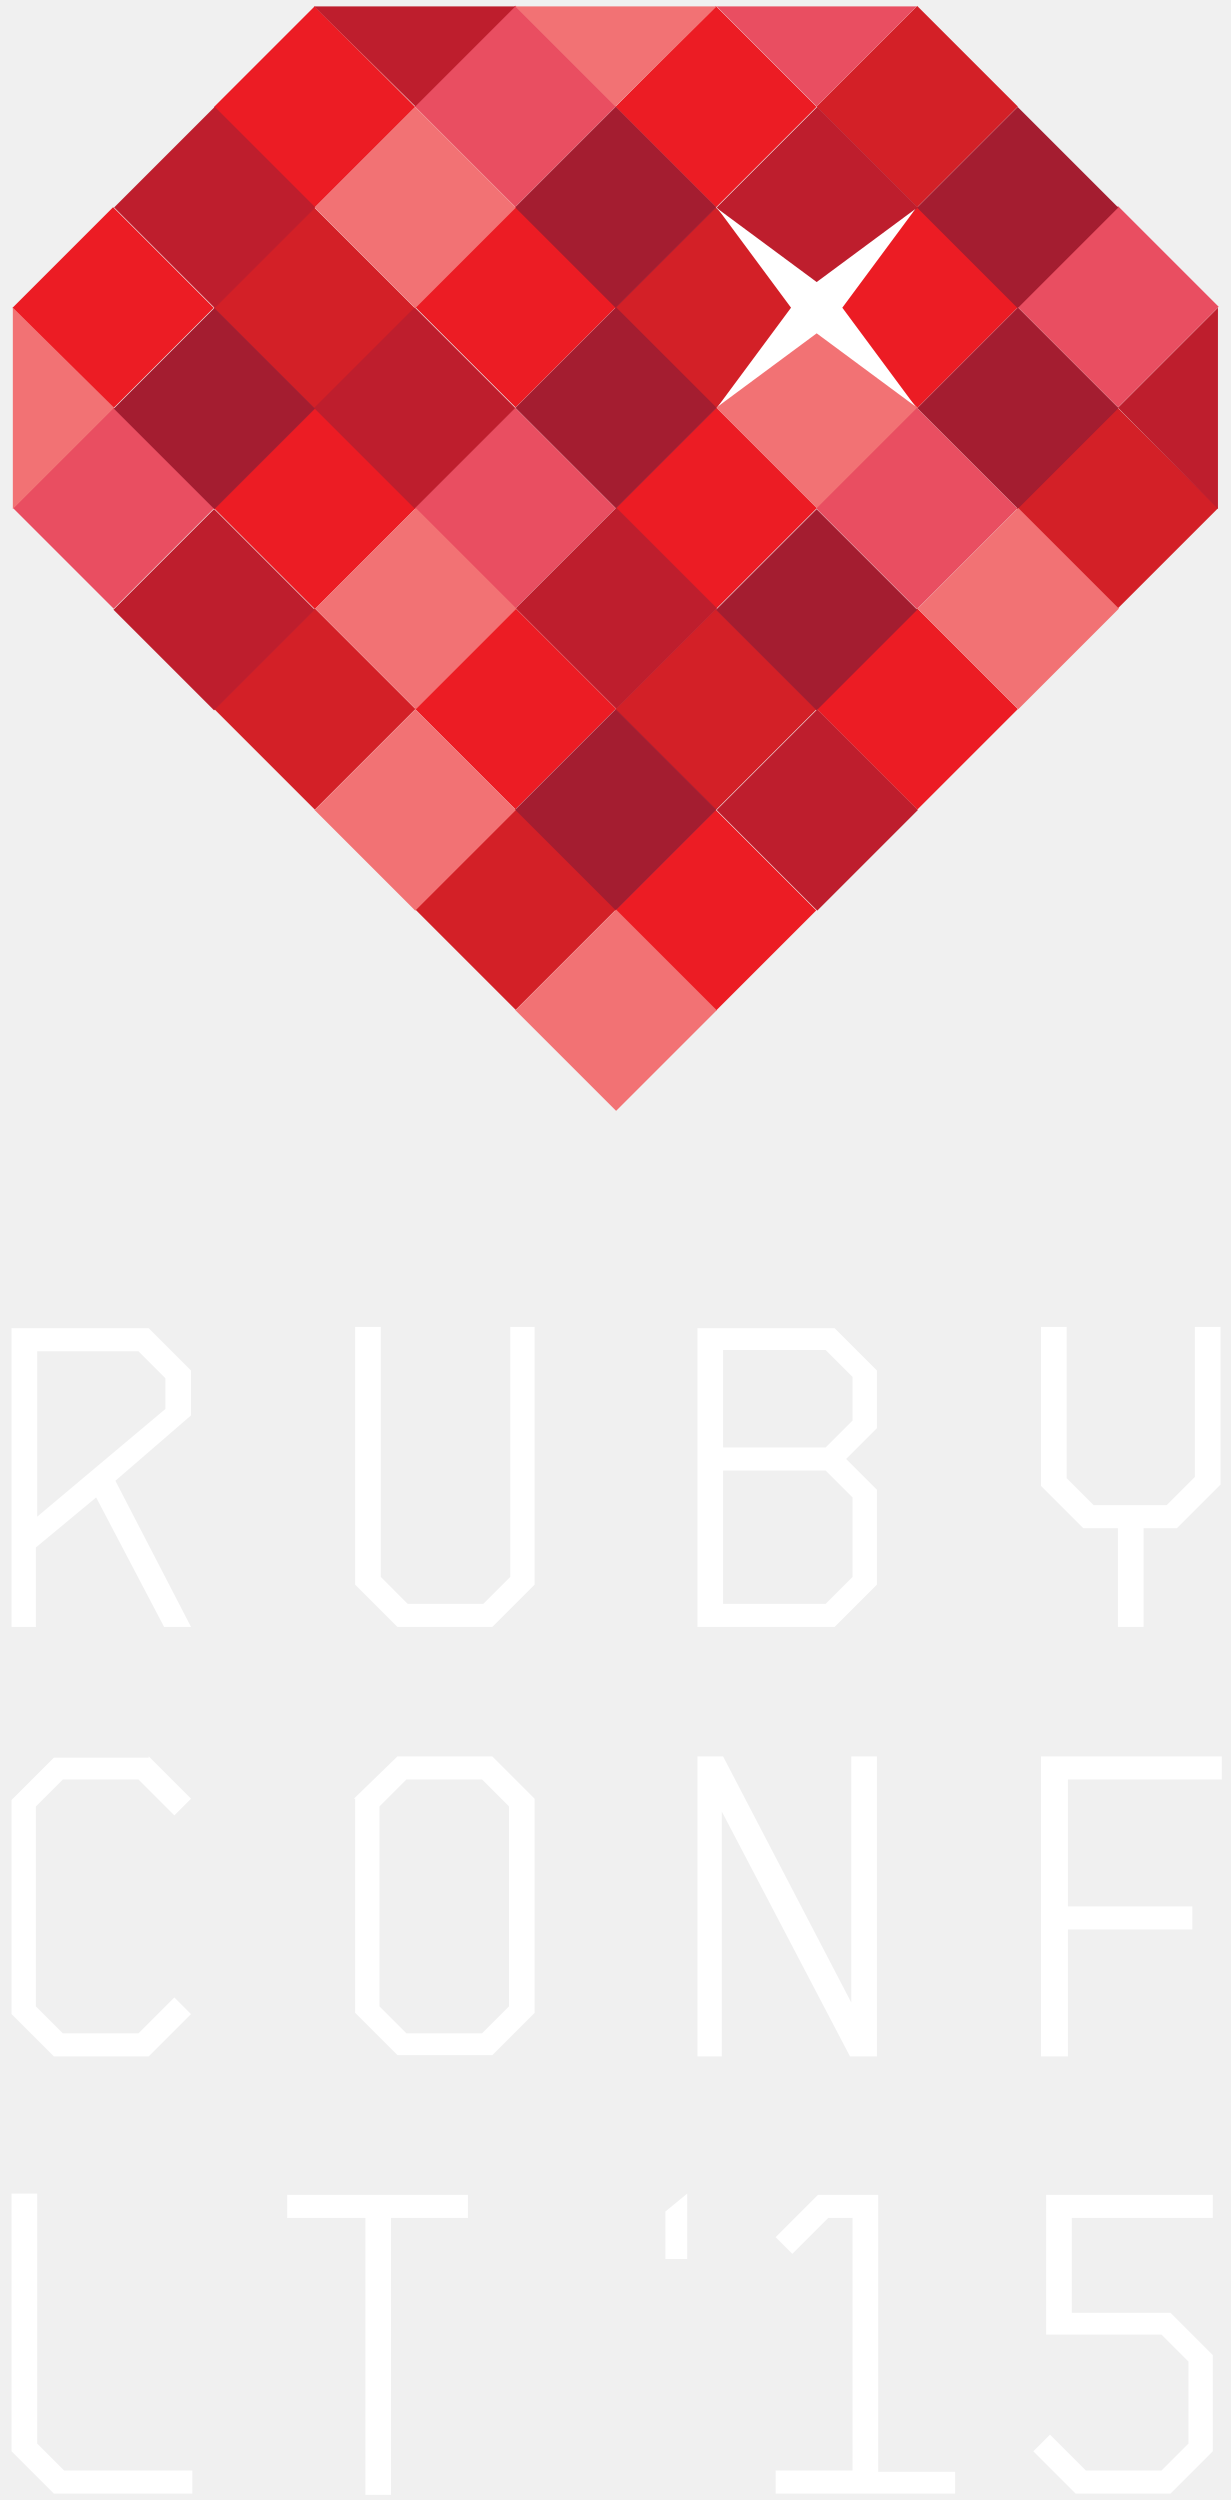
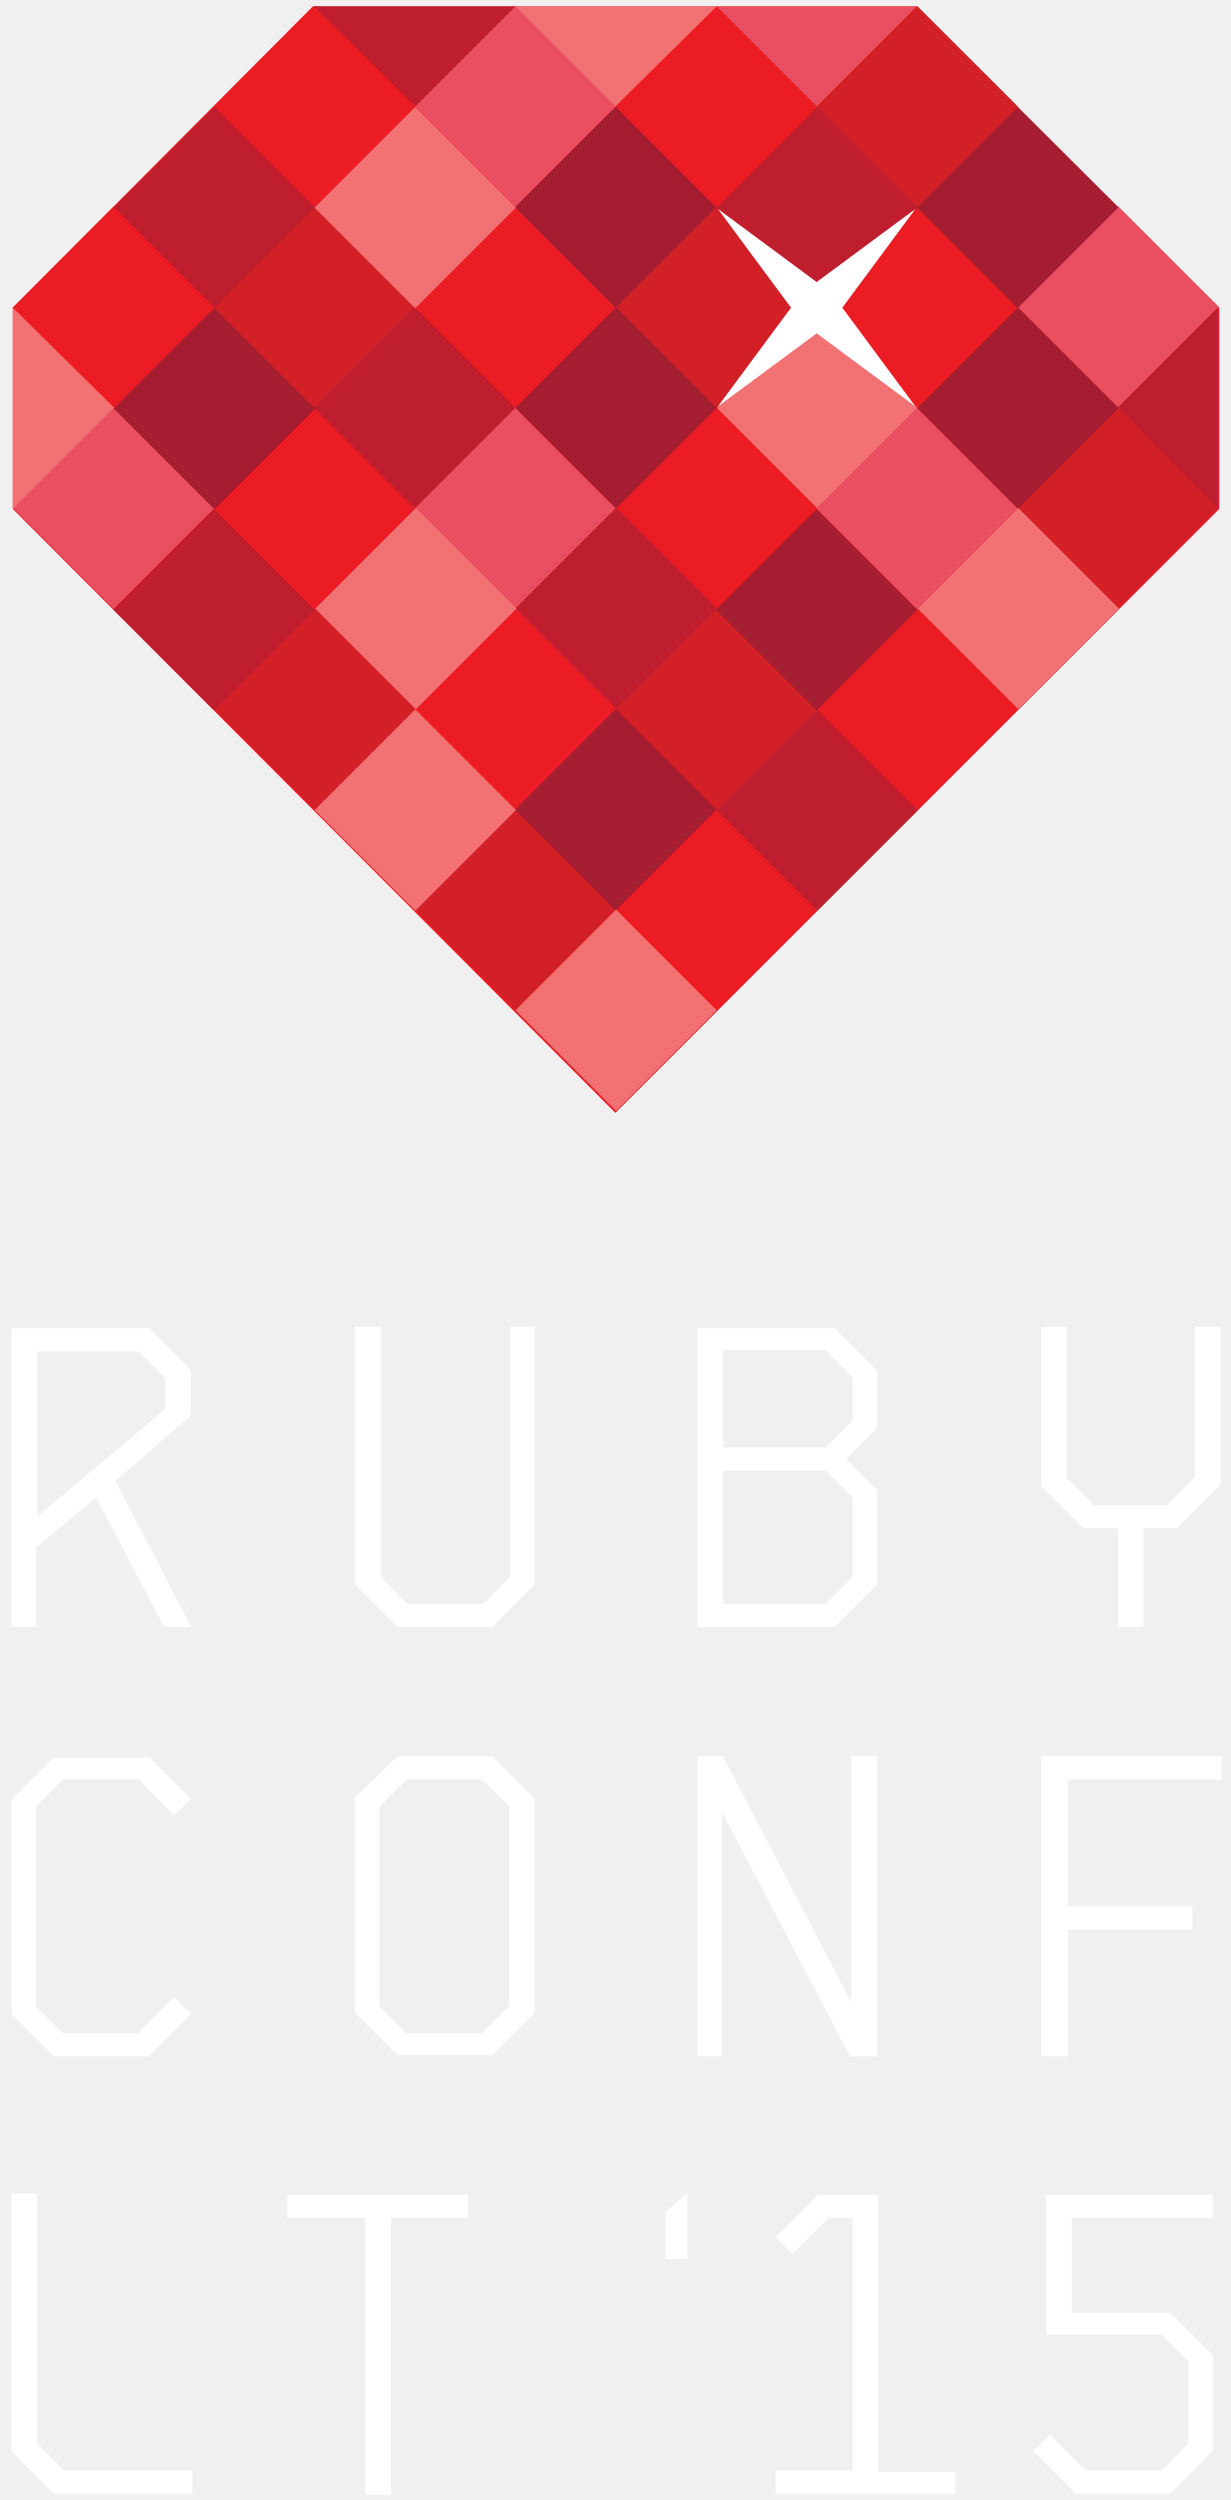
<svg xmlns="http://www.w3.org/2000/svg" width="96px" height="195px" viewBox="0 0 96 195" version="1.1">
  <defs />
  <g id="Page-1" stroke="none" stroke-width="1" fill="none" fill-rule="evenodd">
    <g id="logo">
+       <path d="M48,86.8 L95.1,39.7 L95.1,24 L71.5,0.5 L24.4,0.5 L1,24 L1,39.7 L48,86.8 L48,86.8 Z" id="Shape" fill="#EC1C24" />
      <g id="Group">
        <rect id="Rectangle-path" fill="#F27274" transform="translate(63.75116, 31.81311) rotate(-45) translate(-63.75116, -31.81311) " x="58.201" y="26.263" width="11.1" height="11.1" />
        <g>
          <rect id="Rectangle-path" fill="#EC1C24" transform="translate(71.54718, 55.30131) rotate(225) translate(-71.54718, -55.30131) " x="65.997" y="49.751" width="11.1" height="11.1" />
          <rect id="Rectangle-path" fill="#EC1C24" transform="translate(40.19811, 55.28084) rotate(225) translate(-40.19811, -55.28084) " x="34.648" y="49.731" width="11.1" height="11.1" />
          <rect id="Rectangle-path" fill="#D32027" transform="translate(24.55848, 55.30581) rotate(225) translate(-24.55848, -55.30581) " x="19.009" y="49.756" width="11.1" height="11.1" />
          <rect id="Rectangle-path" fill="#D32027" transform="translate(55.83985, 55.32512) rotate(45) translate(-55.83985, -55.32512) " x="50.29" y="49.775" width="11.1" height="11.1" />
          <rect id="Rectangle-path" fill="#D32027" transform="translate(40.22318, 70.92007) rotate(225) translate(-40.22318, -70.92007) " x="34.673" y="65.37" width="11.1" height="11.1" />
          <rect id="Rectangle-path" fill="#EC1C24" transform="translate(55.81478, 71.01459) rotate(45) translate(-55.81478, -71.01459) " x="50.265" y="65.465" width="11.1" height="11.1" />
          <rect id="Rectangle-path" fill="#E94E61" transform="translate(71.52201, 39.66208) rotate(225) translate(-71.52201, -39.66208) " x="65.972" y="34.112" width="11.1" height="11.1" />
          <rect id="Rectangle-path" fill="#D32027" transform="translate(87.16114, 39.63701) rotate(225) translate(-87.16114, -39.63701) " x="81.611" y="34.087" width="11.1" height="11.1" />
          <rect id="Rectangle-path" fill="#EC1C24" transform="translate(55.86502, 39.63575) rotate(45) translate(-55.86502, -39.63575) " x="50.315" y="34.086" width="11.1" height="11.1" />
          <rect id="Rectangle-path" fill="#E94E61" transform="translate(40.17254, 39.64151) rotate(225) translate(-40.17254, -39.64151) " x="34.623" y="34.092" width="11.1" height="11.1" />
          <rect id="Rectangle-path" fill="#EC1C24" transform="translate(24.55679, 39.65632) rotate(45) translate(-24.55679, -39.65632) " x="19.007" y="34.106" width="11.1" height="11.1" />
          <rect id="Rectangle-path" fill="#E94E61" transform="translate(8.86732, 39.63125) rotate(45) translate(-8.86732, -39.63125) " x="3.317" y="34.081" width="11.1" height="11.1" />
          <rect id="Rectangle-path" fill="#EC1C24" transform="translate(71.56755, 23.95224) rotate(225) translate(-71.56755, -23.95224) " x="66.018" y="18.402" width="11.1" height="11.1" />
          <rect id="Rectangle-path" fill="#E94E61" transform="translate(87.20678, 23.92707) rotate(225) translate(-87.20678, -23.92707) " x="81.657" y="18.377" width="11.1" height="11.1" />
          <rect id="Rectangle-path" fill="#D32027" transform="translate(55.81938, 24.01699) rotate(45) translate(-55.81938, -24.01699) " x="50.269" y="18.467" width="11.1" height="11.1" />
          <rect id="Rectangle-path" fill="#EC1C24" transform="translate(40.21808, 23.93157) rotate(225) translate(-40.21808, -23.93157) " x="34.668" y="18.382" width="11.1" height="11.1" />
          <rect id="Rectangle-path" fill="#D32027" transform="translate(24.51115, 24.03756) rotate(45) translate(-24.51115, -24.03756) " x="18.961" y="18.488" width="11.1" height="11.1" />
          <rect id="Rectangle-path" fill="#D32027" transform="translate(71.54248, 8.31301) rotate(225) translate(-71.54248, -8.31301) " x="65.993" y="2.763" width="11.1" height="11.1" />
          <rect id="Rectangle-path" fill="#EC1C24" transform="translate(55.84455, 8.32752) rotate(45) translate(-55.84455, -8.32752) " x="50.295" y="2.778" width="11.1" height="11.1" />
          <rect id="Rectangle-path" fill="#E94E61" transform="translate(40.19291, 8.29244) rotate(225) translate(-40.19291, -8.29244) " x="34.643" y="2.742" width="11.1" height="11.1" />
          <rect id="Rectangle-path" fill="#EC1C24" transform="translate(24.53632, 8.34819) rotate(45) translate(-24.53632, -8.34819) " x="18.986" y="2.798" width="11.1" height="11.1" />
          <rect id="Rectangle-path" fill="#EC1C24" transform="translate(8.82178, 24.0125) rotate(45) translate(-8.82178, -24.0125) " x="3.272" y="18.463" width="11.1" height="11.1" />
          <rect id="Rectangle-path" fill="#A41D30" transform="translate(48.03021, 63.15858) rotate(225) translate(-48.03021, -63.15858) " x="42.48" y="57.609" width="11.1" height="11.1" />
          <rect id="Rectangle-path" fill="#BE1E2D" transform="translate(63.74276, 63.18239) rotate(45) translate(-63.74276, -63.18239) " x="58.193" y="57.632" width="11.1" height="11.1" />
          <rect id="Rectangle-path" fill="#A41D30" transform="translate(63.69712, 47.56373) rotate(45) translate(-63.69712, -47.56373) " x="58.147" y="42.014" width="11.1" height="11.1" />
          <rect id="Rectangle-path" fill="#BE1E2D" transform="translate(48.07535, 47.44854) rotate(225) translate(-48.07535, -47.44854) " x="42.525" y="41.899" width="11.1" height="11.1" />
          <rect id="Rectangle-path" fill="#BE1E2D" transform="translate(16.69942, 47.55923) rotate(45) translate(-16.69942, -47.55923) " x="11.149" y="42.009" width="11.1" height="11.1" />
          <rect id="Rectangle-path" fill="#A41D30" transform="translate(79.39975, 31.82998) rotate(225) translate(-79.39975, -31.82998) " x="73.85" y="26.28" width="11.1" height="11.1" />
          <path d="M87.2,31.8 L95,39.7 L95,24 L87.2,31.8 Z" id="Shape" fill="#BE1E2D" />
          <rect id="Rectangle-path" fill="#A41D30" transform="translate(48.05018, 31.80931) rotate(225) translate(-48.05018, -31.80931) " x="42.5" y="26.259" width="11.1" height="11.1" />
          <rect id="Rectangle-path" fill="#BE1E2D" transform="translate(32.34335, 31.82422) rotate(45) translate(-32.34335, -31.82422) " x="26.793" y="26.274" width="11.1" height="11.1" />
          <rect id="Rectangle-path" fill="#A41D30" transform="translate(79.37458, 16.19075) rotate(225) translate(-79.37458, -16.19075) " x="73.825" y="10.641" width="11.1" height="11.1" />
          <rect id="Rectangle-path" fill="#BE1E2D" transform="translate(63.74746, 16.18479) rotate(45) translate(-63.74746, -16.18479) " x="58.198" y="10.635" width="11.1" height="11.1" />
          <rect id="Rectangle-path" fill="#A41D30" transform="translate(48.02511, 16.17018) rotate(225) translate(-48.02511, -16.17018) " x="42.475" y="10.62" width="11.1" height="11.1" />
          <path d="M40.2,0.5 L24.5,0.5 L32.4,8.3 L40.2,0.5 Z" id="Shape" fill="#BE1E2D" />
          <rect id="Rectangle-path" fill="#BE1E2D" transform="translate(16.74976, 16.18029) rotate(45) translate(-16.74976, -16.18029) " x="11.2" y="10.63" width="11.1" height="11.1" />
          <rect id="Rectangle-path" fill="#A41D30" transform="translate(16.72459, 31.86976) rotate(45) translate(-16.72459, -31.86976) " x="11.175" y="26.32" width="11.1" height="11.1" />
          <path d="M63.7,8.3 L71.5,0.5 L55.9,0.5 L63.7,8.3 Z" id="Shape" fill="#E94E61" />
          <path d="M63.7,26 L71.4,31.7 L65.7,24 L71.4,16.3 L63.7,22 L56,16.3 L61.7,24 L56,31.7 L63.7,26 Z" id="Shape" fill="#FFFFFF" />
        </g>
        <g transform="translate(0, 103)" id="Shape" fill="#FFFFFF">
          <path d="M0.9,24 L0.9,0.6 L11.6,0.6 L14.9,3.9 L14.9,7.4 L9,12.5 L14.9,23.9 L12.8,23.9 L7.5,13.8 L2.8,17.7 L2.8,23.9 L0.9,23.9 L0.9,24 Z M2.9,2.4 L2.9,15.3 L12.9,6.9 L12.9,4.5 L10.8,2.4 L2.9,2.4 L2.9,2.4 Z" />
          <path d="M41.7,0.5 L41.7,20.6 L38.4,23.9 L31,23.9 L27.7,20.6 L27.7,0.5 L29.7,0.5 L29.7,20 L31.8,22.1 L37.7,22.1 L39.8,20 L39.8,0.5 L41.7,0.5 L41.7,0.5 Z" />
          <path d="M54.4,24 L54.4,0.6 L65.1,0.6 L68.4,3.9 L68.4,8.4 L66,10.8 L68.4,13.2 L68.4,20.6 L65.1,23.9 L54.4,23.9 L54.4,24 Z M56.4,2.4 L56.4,9.9 L64.4,9.9 L66.5,7.8 L66.5,4.4 L64.4,2.3 L56.4,2.3 L56.4,2.4 Z M56.4,11.7 L56.4,22.1 L64.4,22.1 L66.5,20 L66.5,13.8 L64.4,11.7 L56.4,11.7 L56.4,11.7 Z" />
          <path d="M81.2,12.9 L81.2,0.5 L83.2,0.5 L83.2,12.3 L85.3,14.4 L91,14.4 L93.2,12.2 L93.2,0.5 L95.2,0.5 L95.2,12.8 L91.8,16.2 L89.2,16.2 L89.2,23.9 L87.2,23.9 L87.2,16.2 L84.5,16.2 L81.2,12.9 L81.2,12.9 Z" />
          <path d="M11.6,34 L14.9,37.3 L13.6,38.6 L10.8,35.8 L4.9,35.8 L2.8,37.9 L2.8,53.5 L4.9,55.6 L10.8,55.6 L13.6,52.8 L14.9,54.1 L11.6,57.4 L4.2,57.4 L0.9,54.1 L0.9,37.4 L4.2,34.1 L11.6,34.1 L11.6,34 Z" />
          <path d="M27.6,37.3 L31,34 L38.4,34 L41.7,37.3 L41.7,54 L38.4,57.3 L31,57.3 L27.7,54 L27.7,37.3 L27.6,37.3 Z M29.6,37.9 L29.6,53.5 L31.7,55.6 L37.6,55.6 L39.7,53.5 L39.7,37.9 L37.6,35.8 L31.7,35.8 L29.6,37.9 L29.6,37.9 Z" />
          <path d="M54.4,57.4 L54.4,34 L56.4,34 L66.4,53.2 L66.4,34 L68.4,34 L68.4,57.4 L66.3,57.4 L56.3,38.3 L56.3,57.4 L54.4,57.4 L54.4,57.4 Z" />
          <path d="M81.2,57.4 L81.2,34 L95.3,34 L95.3,35.8 L83.3,35.8 L83.3,45.7 L93,45.7 L93,47.5 L83.3,47.5 L83.3,57.4 L81.2,57.4 L81.2,57.4 Z" />
          <g transform="translate(0, 68)">
            <path d="M14.9,23.5 L4.2,23.5 L0.9,20.2 L0.9,0.1 L2.9,0.1 L2.9,19.6 L5,21.7 L15,21.7 L15,23.5 L14.9,23.5 Z" />
            <path d="M28.4,2 L22.4,2 L22.4,0.2 L36.5,0.2 L36.5,2 L30.5,2 L30.5,23.6 L28.5,23.6 L28.5,2 L28.4,2 Z" />
          </g>
          <g transform="translate(60, 68)">
            <path d="M14.5,23.5 L0.5,23.5 L0.5,21.7 L6.5,21.7 L6.5,2 L4.6,2 L1.8,4.8 L0.5,3.5 L3.8,0.2 L8.5,0.2 L8.5,21.8 L14.5,21.8 L14.5,23.5 L14.5,23.5 Z" />
            <path d="M21.6,11.2 L21.6,0.2 L34.6,0.2 L34.6,2 L23.6,2 L23.6,9.4 L31.3,9.4 L34.6,12.7 L34.6,20.2 L31.3,23.5 L23.9,23.5 L20.6,20.2 L21.9,18.9 L24.7,21.7 L30.6,21.7 L32.7,19.6 L32.7,13.2 L30.6,11.1 L21.6,11.1 L21.6,11.2 Z" />
          </g>
          <path d="M51.9,69.5 L53.6,68.1 L53.6,73.2 L51.9,73.2 L51.9,69.5 L51.9,69.5 Z" />
        </g>
        <rect id="Rectangle-path" fill="#F27274" transform="translate(32.39068, 63.18355) rotate(225) translate(-32.39068, -63.18355) " x="26.841" y="57.634" width="11.1" height="11.1" />
        <rect id="Rectangle-path" fill="#F27274" transform="translate(48.05538, 78.79771) rotate(225) translate(-48.05538, -78.79771) " x="42.505" y="73.248" width="11.1" height="11.1" />
        <rect id="Rectangle-path" fill="#F27274" transform="translate(79.42492, 47.46911) rotate(225) translate(-79.42492, -47.46911) " x="73.875" y="41.919" width="11.1" height="11.1" />
        <rect id="Rectangle-path" fill="#F27274" transform="translate(32.43632, 47.47351) rotate(225) translate(-32.43632, -47.47351) " x="26.886" y="41.924" width="11.1" height="11.1" />
        <rect id="Rectangle-path" fill="#F27274" transform="translate(32.38618, 16.19515) rotate(225) translate(-32.38618, -16.19515) " x="26.836" y="10.645" width="11.1" height="11.1" />
        <path d="M1,39.7 L8.9,31.8 L1,24 L1,39.7 Z" id="Shape" fill="#F27274" />
        <path d="M55.9,0.5 L40.2,0.5 L48,8.3 L55.9,0.5 Z" id="Shape" fill="#F27274" />
      </g>
    </g>
  </g>
</svg>
